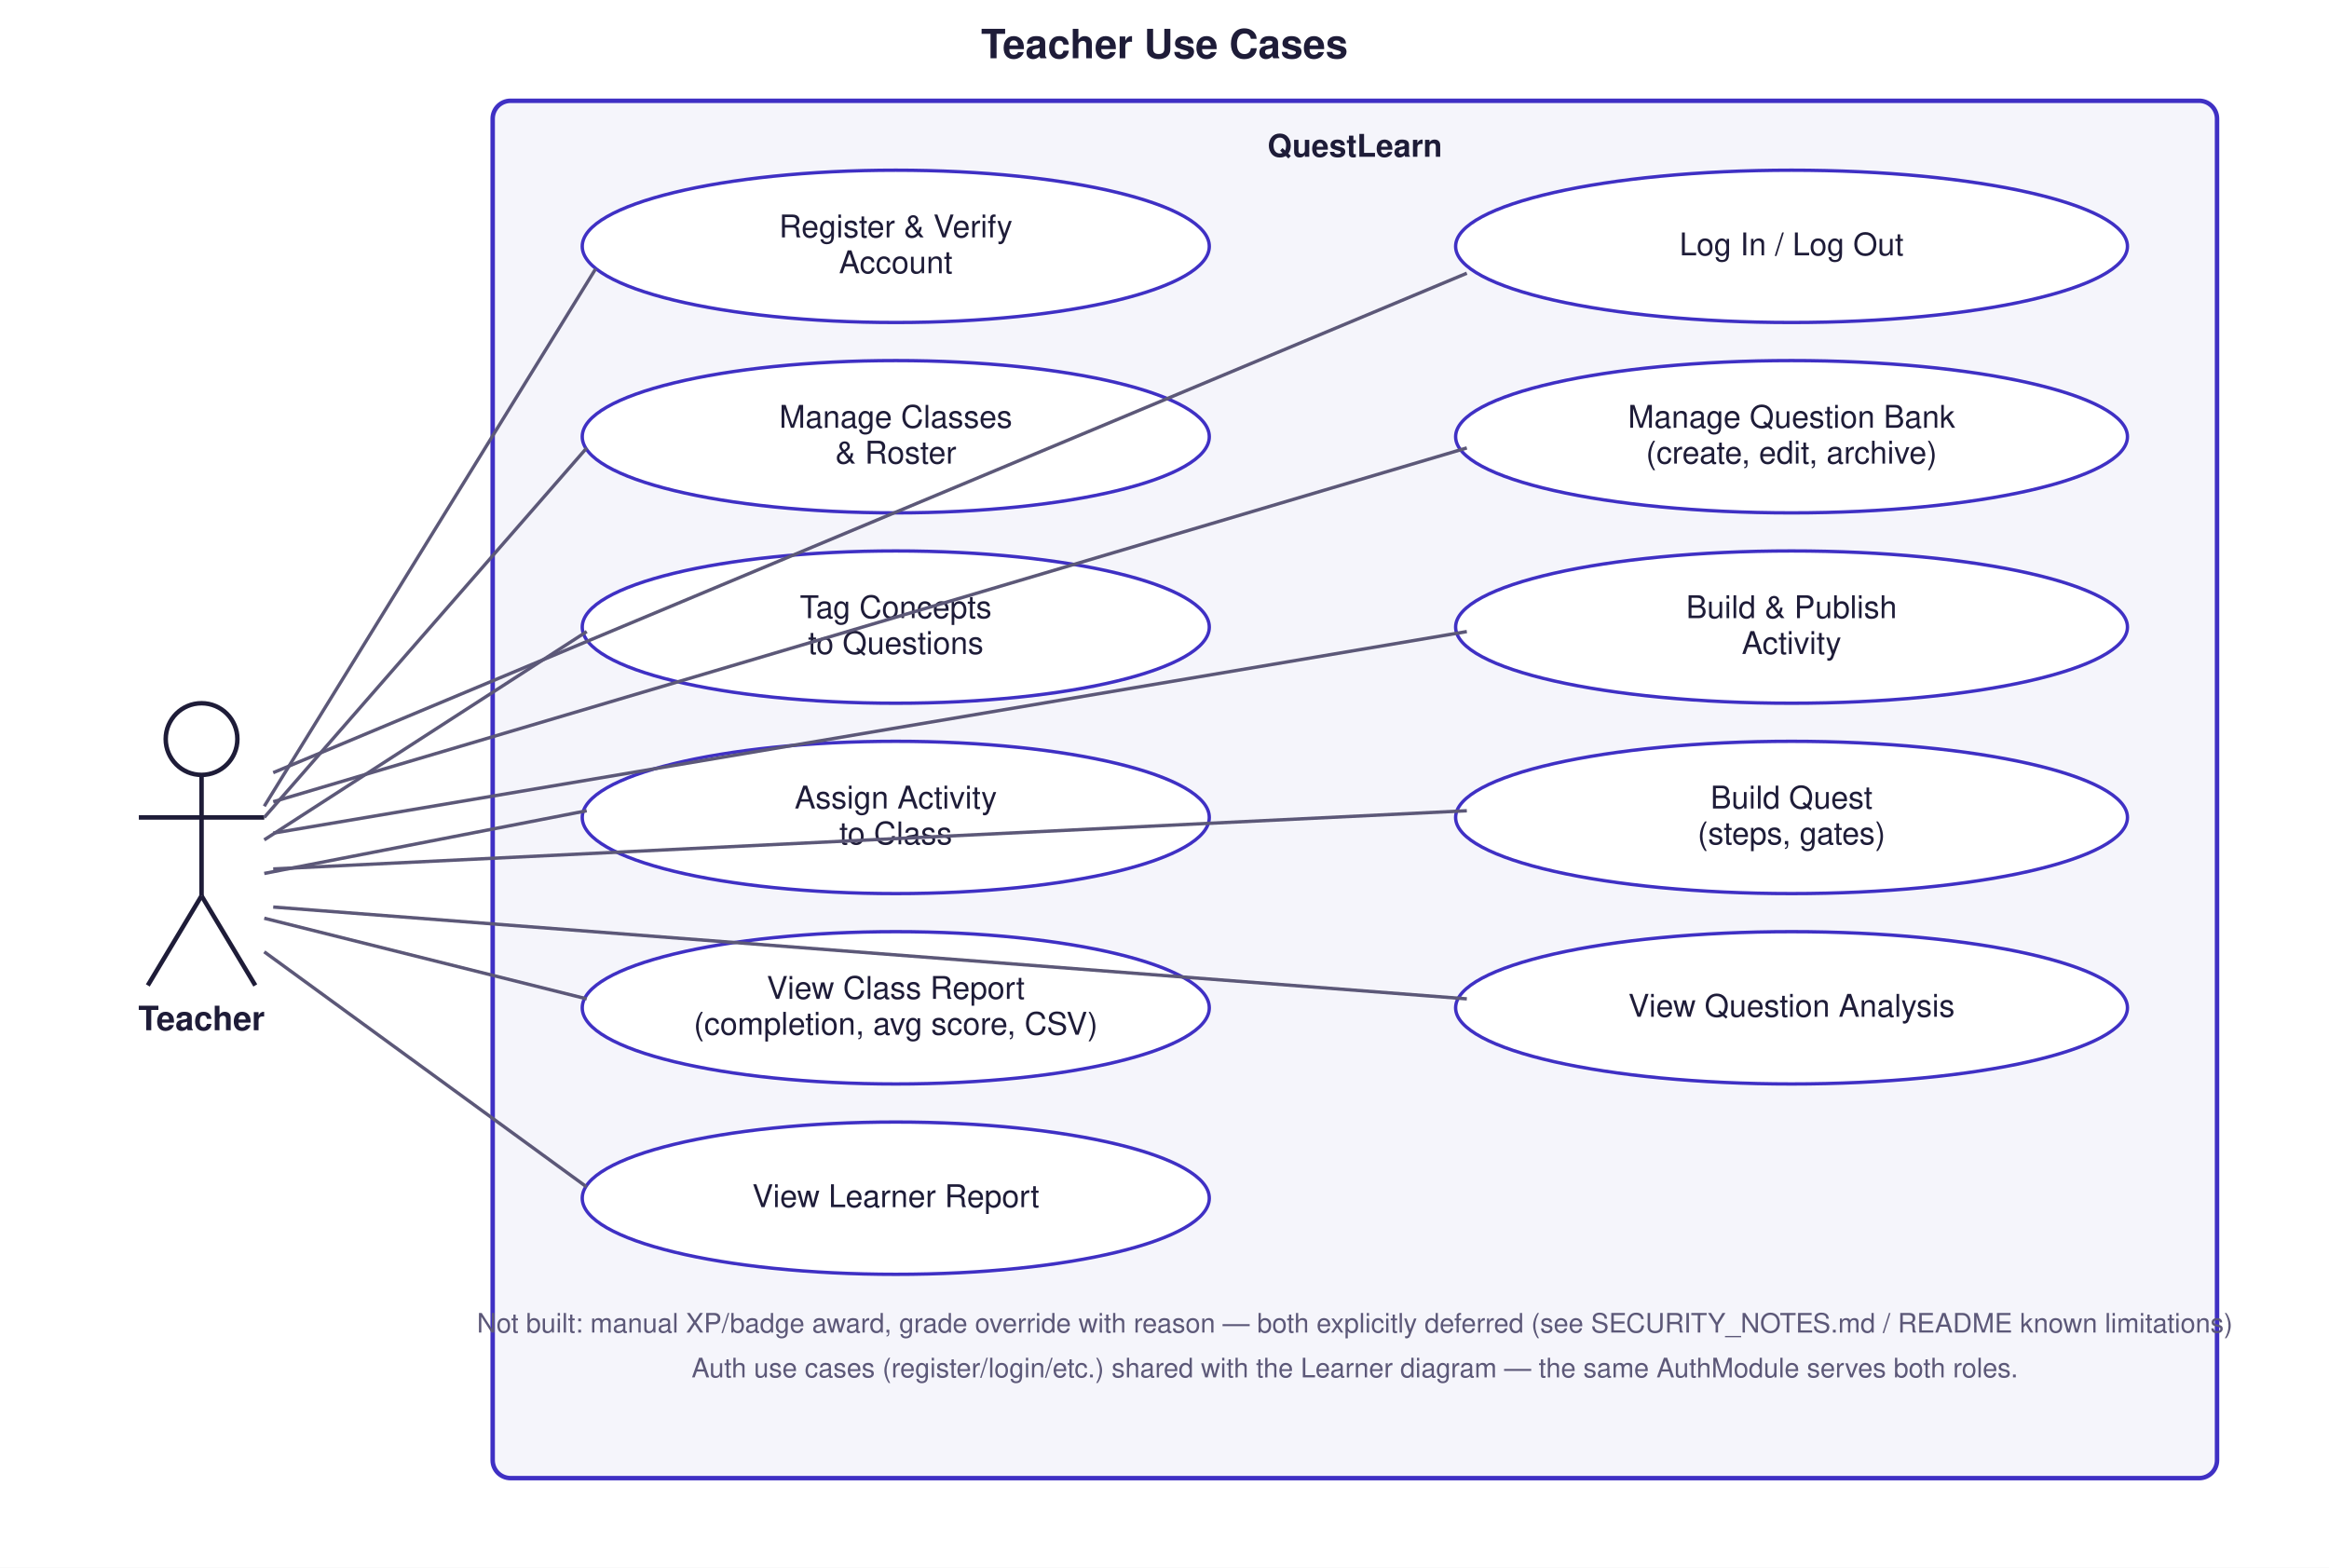
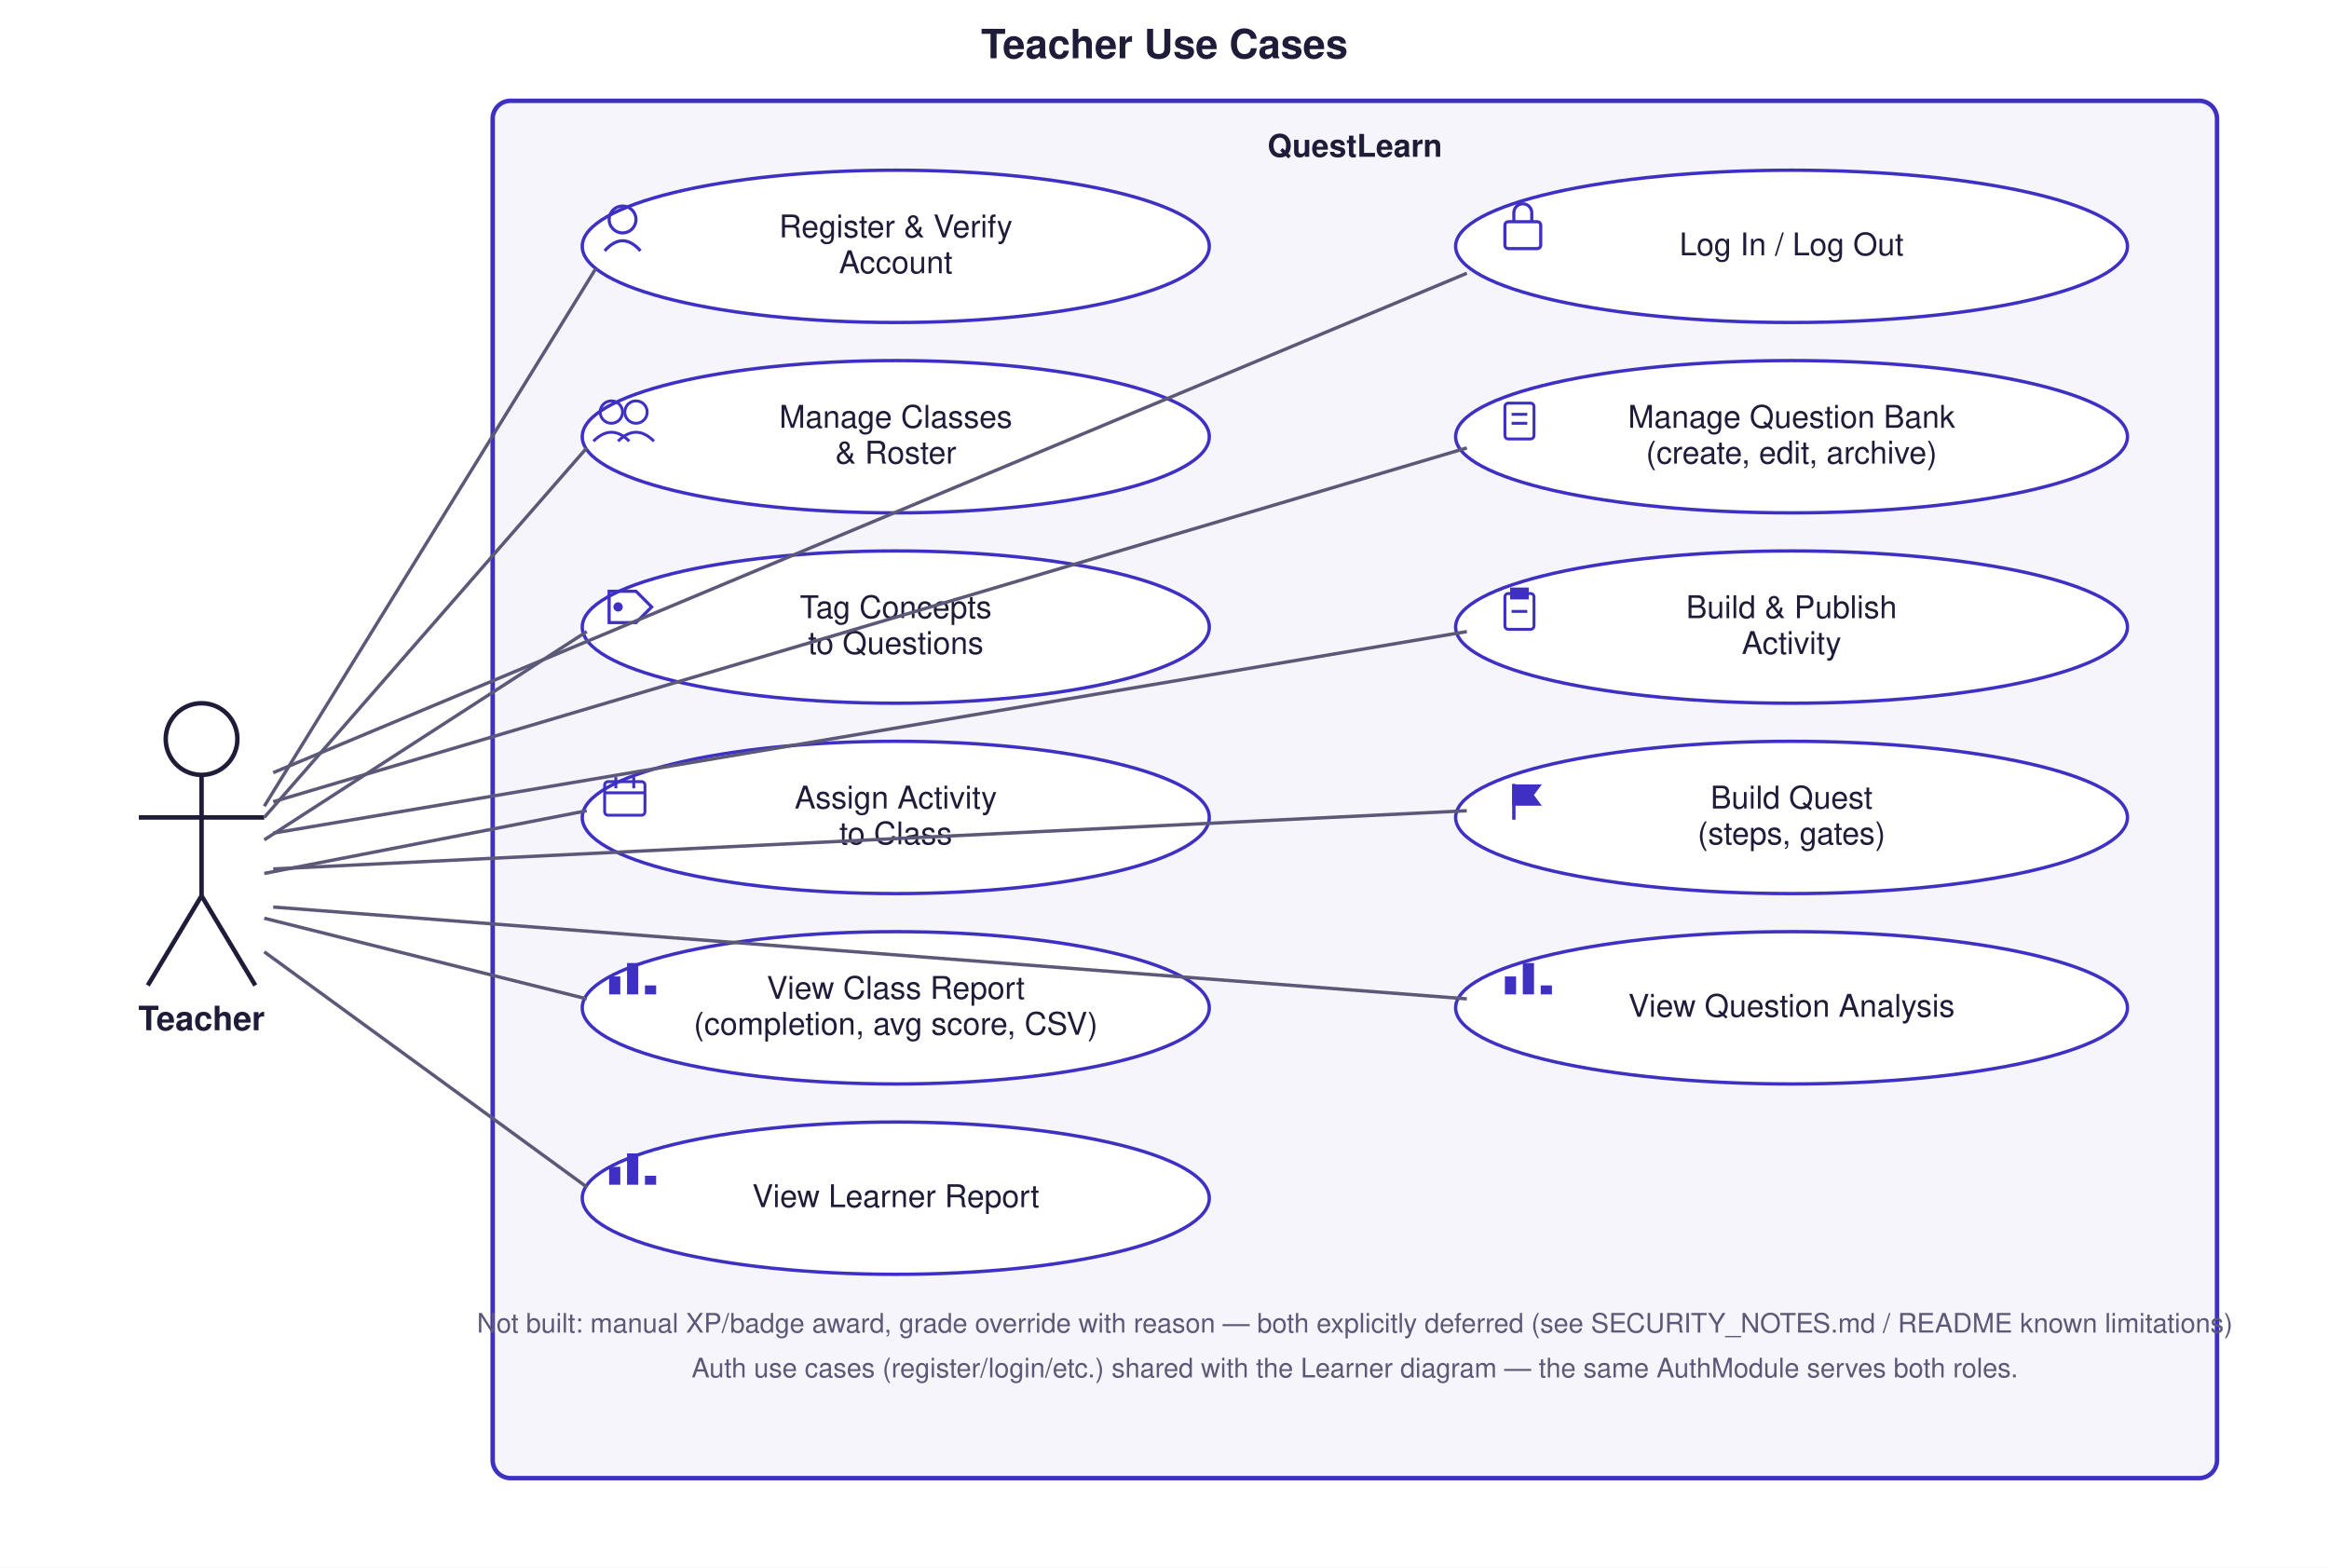
<svg xmlns="http://www.w3.org/2000/svg" viewBox="0 0 1040 700" font-family="Helvetica, Arial, sans-serif">
  <style>
    .boundary { fill: #f5f5fb; stroke: #3f30c4; stroke-width: 2; }
    .uc { fill: #ffffff; stroke: #3f30c4; stroke-width: 1.5; }
    .uctext { fill: #1e1c38; font-size: 14px; text-anchor: middle; }
    .assoc { stroke: #5c5878; stroke-width: 1.5; fill: none; }
    .actor { stroke: #1e1c38; stroke-width: 2; fill: none; }
    .actorhead { fill: #ffffff; stroke: #1e1c38; stroke-width: 2; }
    .actorlabel { fill: #1e1c38; font-size: 15px; font-weight: 600; text-anchor: middle; }
    .title { fill: #1e1c38; font-size: 18px; font-weight: 700; text-anchor: middle; }
    .subtitle { fill: #5c5878; font-size: 12px; text-anchor: middle; }
    .includelabel { fill: #5c5878; font-size: 11px; font-style: italic; text-anchor: middle; }
  </style>
  <rect x="0" y="0" width="1040" height="700" fill="#ffffff" />
  <text x="520" y="26" class="title">Teacher Use Cases</text>
  <rect x="220" y="45" width="770" height="615" rx="8" class="boundary" />
  <text x="605" y="70" class="uctext" font-weight="700">QuestLearn</text>
  <g class="actor">
    <circle cx="90" cy="330" r="16" class="actorhead" />
    <line x1="90" y1="346" x2="90" y2="400" />
    <line x1="62" y1="365" x2="118" y2="365" />
    <line x1="90" y1="400" x2="66" y2="440" />
    <line x1="90" y1="400" x2="114" y2="440" />
  </g>
  <text x="90" y="460" class="actorlabel">Teacher</text>
  <ellipse cx="400" cy="110" rx="140" ry="34" class="uc" />
+   <g stroke="#3f30c4" stroke-width="1.4" fill="none">
+     <circle cx="278" cy="98" r="6" />
+     <path d="M270,112 q8,-9 16,0" />
+   </g>
  <text x="400" y="106" class="uctext">Register &amp; Verify</text>
  <text x="400" y="122" class="uctext">Account</text>
  <ellipse cx="400" cy="195" rx="140" ry="34" class="uc" />
+   <g stroke="#3f30c4" stroke-width="1.3" fill="none">
+     <circle cx="273" cy="184" r="5" />
+     <circle cx="284" cy="184" r="5" />
+     <path d="M265,197 q8,-8 16,0" />
+     <path d="M276,197 q8,-8 16,0" />
+   </g>
  <text x="400" y="191" class="uctext">Manage Classes</text>
  <text x="400" y="207" class="uctext">&amp; Roster</text>
  <ellipse cx="400" cy="280" rx="140" ry="34" class="uc" />
+   <g stroke="#3f30c4" stroke-width="1.4" fill="none">
+     <path d="M272,264 h12 l7,7 l-7,7 h-12 z" />
+     <circle cx="276" cy="271" r="1.4" fill="#3f30c4" />
+   </g>
  <text x="400" y="276" class="uctext">Tag Concepts</text>
  <text x="400" y="292" class="uctext">to Questions</text>
  <ellipse cx="400" cy="365" rx="140" ry="34" class="uc" />
+   <g stroke="#3f30c4" stroke-width="1.3" fill="none">
+     <rect x="270" y="349" width="18" height="15" rx="1.5" />
+     <line x1="270" y1="354" x2="288" y2="354" />
+     <line x1="275" y1="347" x2="275" y2="352" />
+     <line x1="283" y1="347" x2="283" y2="352" />
+   </g>
  <text x="400" y="361" class="uctext">Assign Activity</text>
  <text x="400" y="377" class="uctext">to Class</text>
  <ellipse cx="400" cy="450" rx="140" ry="34" class="uc" />
+   <g fill="#3f30c4">
+     <rect x="272" y="436" width="5" height="8" />
+     <rect x="280" y="430" width="5" height="14" />
+     <rect x="288" y="440" width="5" height="4" />
+   </g>
  <text x="400" y="446" class="uctext">View Class Report</text>
  <text x="400" y="462" class="uctext">(completion, avg score, CSV)</text>
  <ellipse cx="400" cy="535" rx="140" ry="34" class="uc" />
+   <g fill="#3f30c4">
+     <rect x="272" y="521" width="5" height="8" />
+     <rect x="280" y="515" width="5" height="14" />
+     <rect x="288" y="525" width="5" height="4" />
+   </g>
  <text x="400" y="539" class="uctext">View Learner Report</text>
  <ellipse cx="800" cy="110" rx="150" ry="34" class="uc" />
+   <g stroke="#3f30c4" stroke-width="1.4" fill="none">
+     <rect x="672" y="99" width="16" height="12" rx="1.5" />
+     <path d="M676,99 v-4 a4,4 0 0 1 8,0 v4" />
+   </g>
  <text x="800" y="114" class="uctext">Log In / Log Out</text>
  <ellipse cx="800" cy="195" rx="150" ry="34" class="uc" />
+   <g stroke="#3f30c4" stroke-width="1.3" fill="none">
+     <rect x="672" y="180" width="13" height="16" rx="1.5" />
+     <line x1="675" y1="185" x2="682" y2="185" />
+     <line x1="675" y1="189" x2="682" y2="189" />
+   </g>
  <text x="800" y="191" class="uctext">Manage Question Bank</text>
  <text x="800" y="207" class="uctext">(create, edit, archive)</text>
  <ellipse cx="800" cy="280" rx="150" ry="34" class="uc" />
+   <g stroke="#3f30c4" stroke-width="1.3" fill="none">
+     <rect x="672" y="265" width="13" height="16" rx="1.5" />
+     <rect x="675" y="263" width="7" height="4" fill="#3f30c4" />
+     <line x1="675" y1="273" x2="682" y2="273" />
+   </g>
  <text x="800" y="276" class="uctext">Build &amp; Publish</text>
  <text x="800" y="292" class="uctext">Activity</text>
  <ellipse cx="800" cy="365" rx="150" ry="34" class="uc" />
+   <g stroke="#3f30c4" stroke-width="1.5" fill="none">
+     <line x1="676" y1="350" x2="676" y2="366" />
+     <path d="M676,351 h11 l-3,4 l3,4 h-11 z" fill="#3f30c4" />
+   </g>
  <text x="800" y="361" class="uctext">Build Quest</text>
  <text x="800" y="377" class="uctext">(steps, gates)</text>
  <ellipse cx="800" cy="450" rx="150" ry="34" class="uc" />
+   <g fill="#3f30c4">
+     <rect x="672" y="436" width="5" height="8" />
+     <rect x="680" y="430" width="5" height="14" />
+     <rect x="688" y="440" width="5" height="4" />
+   </g>
  <text x="800" y="454" class="uctext">View Question Analysis</text>
  <line x1="118" y1="360" x2="266" y2="120" class="assoc" />
  <line x1="118" y1="365" x2="262" y2="200" class="assoc" />
  <line x1="118" y1="375" x2="262" y2="282" class="assoc" />
  <line x1="118" y1="390" x2="262" y2="362" class="assoc" />
  <line x1="118" y1="410" x2="262" y2="446" class="assoc" />
  <line x1="118" y1="425" x2="262" y2="530" class="assoc" />
  <line x1="122" y1="345" x2="655" y2="122" class="assoc" />
  <line x1="122" y1="358" x2="655" y2="200" class="assoc" />
  <line x1="122" y1="372" x2="655" y2="282" class="assoc" />
  <line x1="122" y1="388" x2="655" y2="362" class="assoc" />
  <line x1="122" y1="405" x2="655" y2="446" class="assoc" />
  <text x="605" y="595" class="subtitle">Not built: manual XP/badge award, grade override with reason — both explicitly deferred (see SECURITY_NOTES.md / README known limitations)</text>
  <text x="605" y="615" class="subtitle">Auth use cases (register/login/etc.) shared with the Learner diagram — the same AuthModule serves both roles.</text>
</svg>
